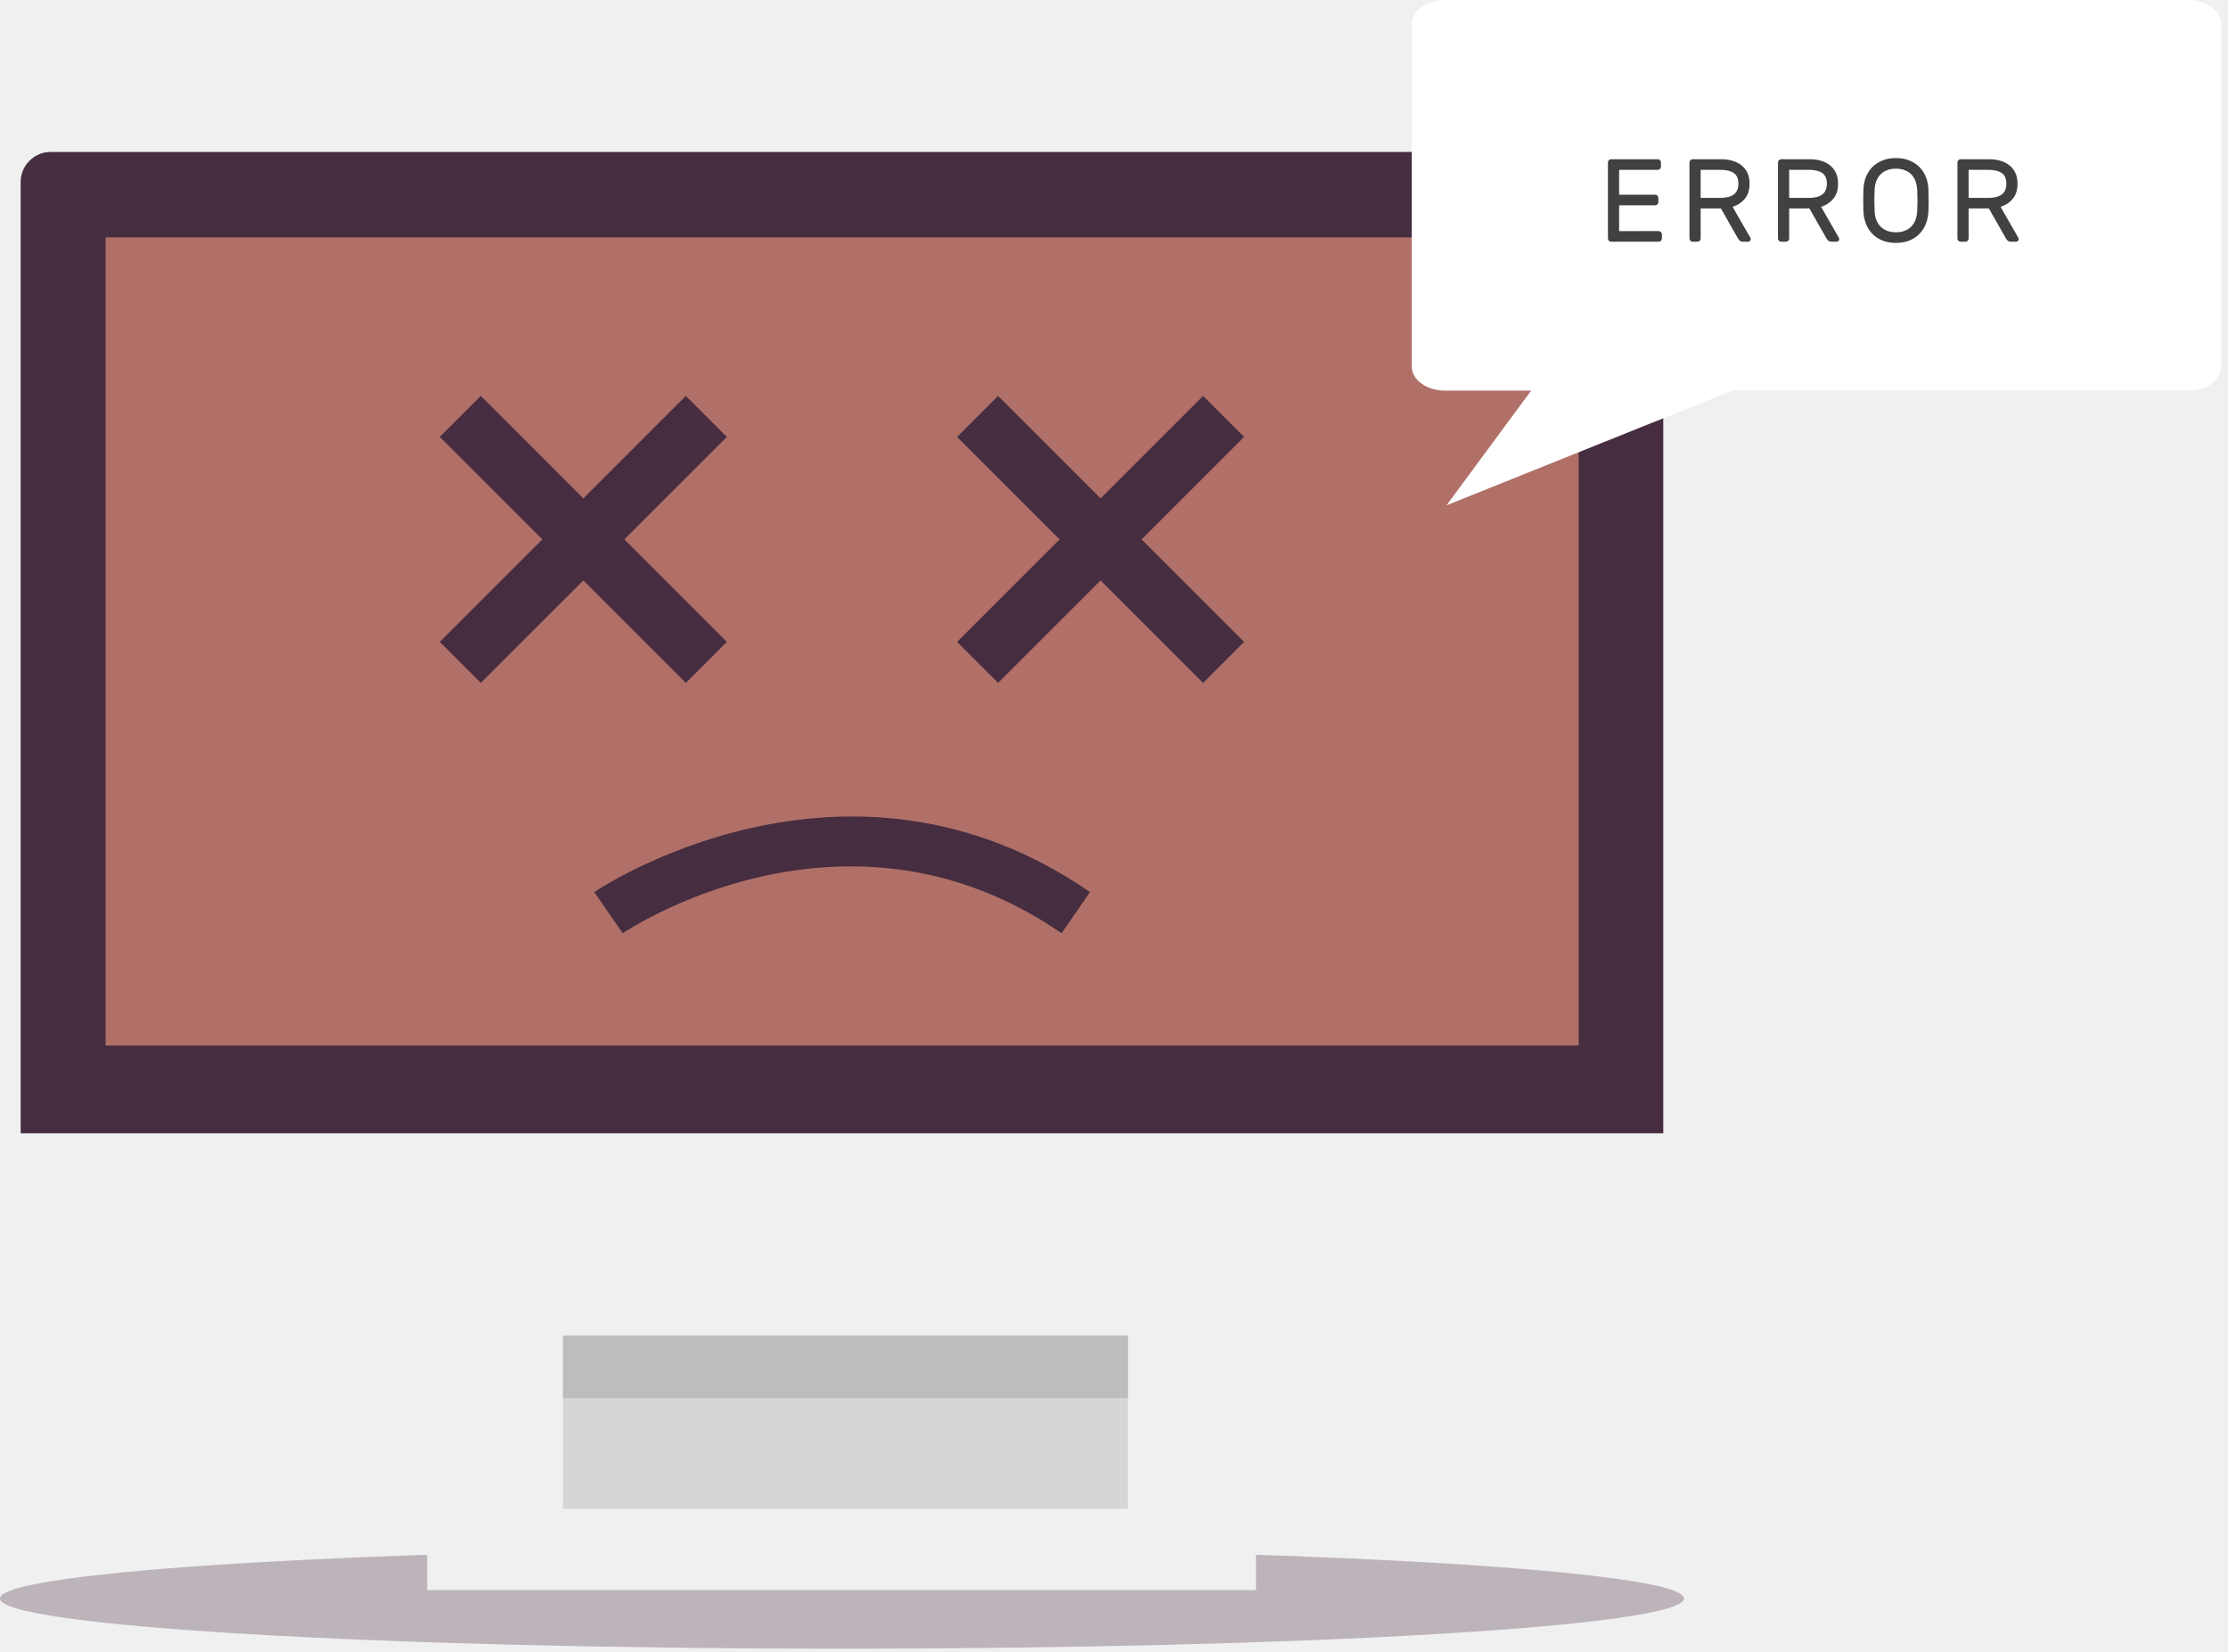
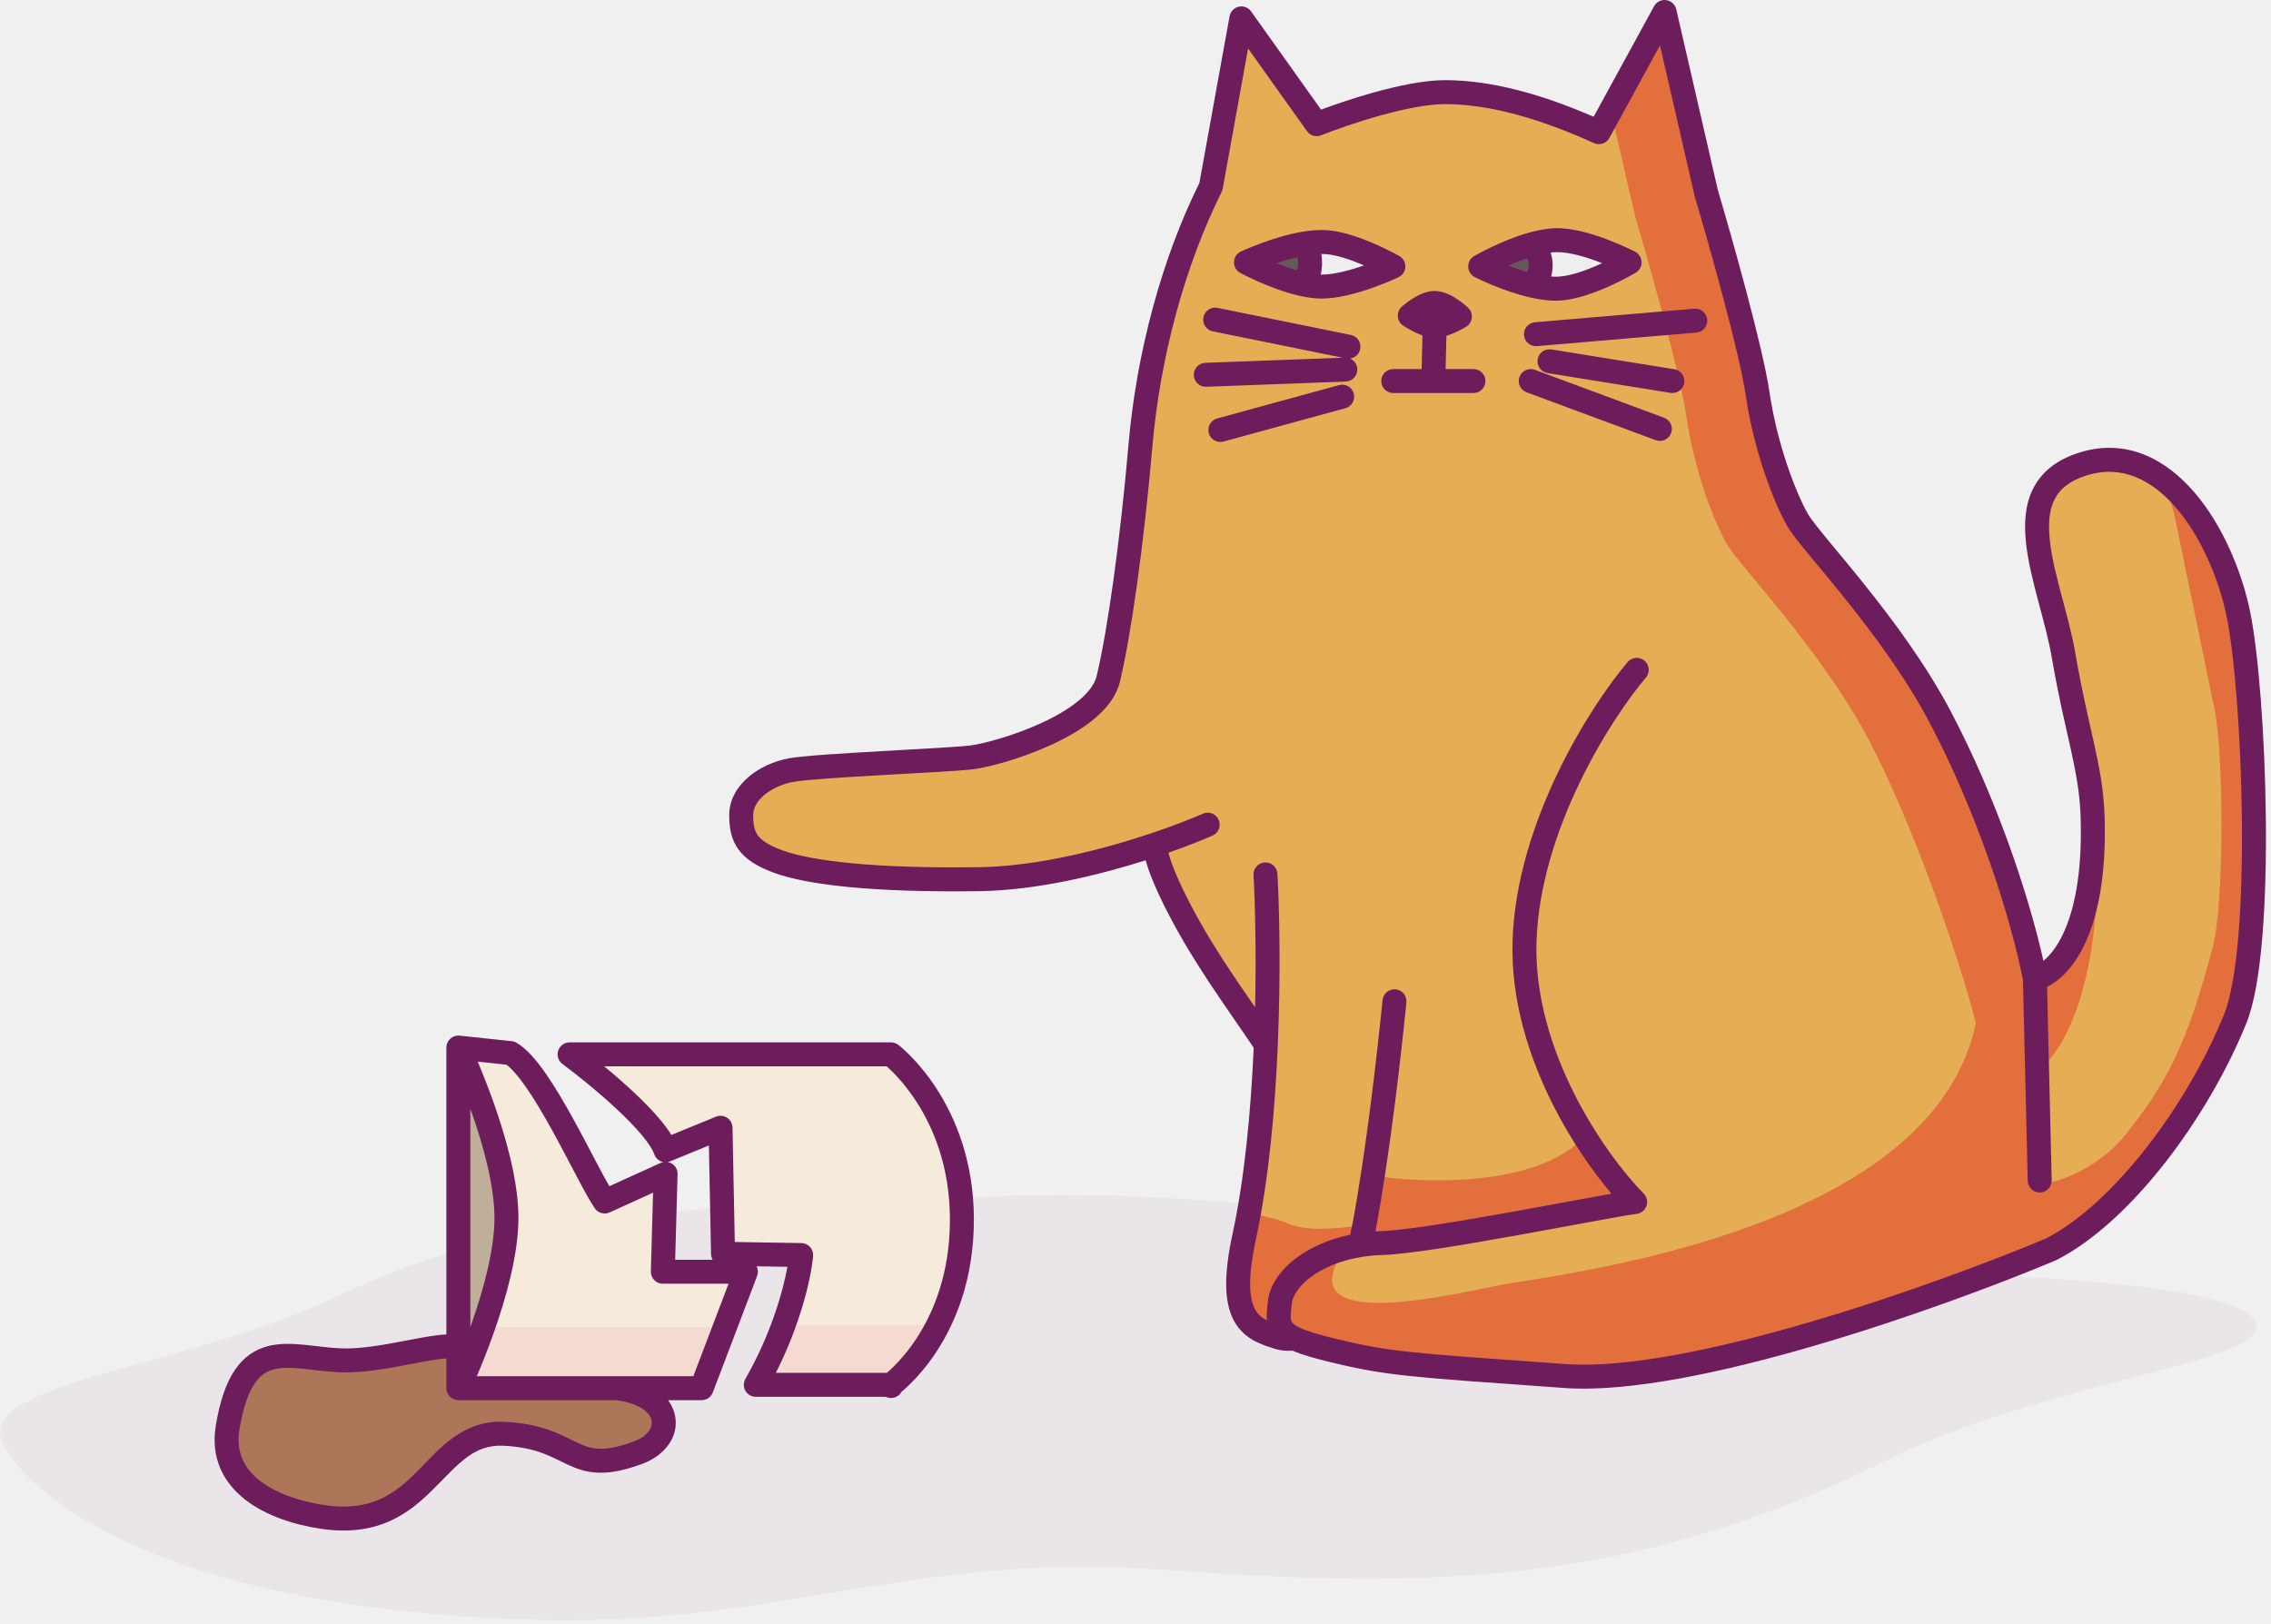
- <svg xmlns="http://www.w3.org/2000/svg" width="267" height="198" viewBox="0 0 267 198" fill="none">
-   <path opacity="0.62" d="M100.9 197.611C156.626 197.611 201.8 194.918 201.8 191.595C201.8 188.272 156.626 185.579 100.9 185.579C45.175 185.579 0 188.272 0 191.595C0 194.918 45.175 197.611 100.9 197.611Z" fill="#462D40" fill-opacity="0.5" />
-   <path d="M2.478 135.837V156.483C2.478 158.46 4.093 160.071 6.067 160.071H195.734C197.71 160.071 199.323 158.46 199.323 156.483V135.837H2.478Z" fill="#F0F0F0" />
-   <path d="M199.323 21.804C199.323 19.829 197.711 18.215 195.734 18.215H6.067C4.092 18.215 2.477 19.829 2.477 21.804V135.837H199.323V21.804Z" fill="#462D40" />
-   <path d="M135.169 160.071H67.463V180.857H135.169V160.071Z" fill="#D6D6D6" />
-   <path d="M150.51 180.858H51.193V190.589H150.51V180.858Z" fill="#F0F0F0" />
-   <path d="M135.169 160.071H67.463V167.584H135.169V160.071Z" fill="#BDBDBD" />
-   <path d="M189.185 28.454H12.654V125.317H189.185V28.454Z" fill="#B07068" />
-   <path d="M82.19 47.454L69.906 59.739L57.622 47.454L52.708 52.368L64.992 64.653L52.708 76.937L57.622 81.851L69.906 69.568L82.19 81.851L87.104 76.937L74.82 64.653L87.104 52.368L82.19 47.454Z" fill="#462D40" />
-   <path d="M149.092 52.368L144.178 47.454L131.894 59.739L119.61 47.454L114.696 52.368L126.98 64.653L114.696 76.937L119.61 81.851L131.894 69.568L144.178 81.851L149.092 76.937L136.808 64.653L149.092 52.368Z" fill="#462D40" />
-   <path d="M127.215 111.861C101.22 93.912 74.888 111.679 74.623 111.861L71.215 106.923C71.511 106.718 101.262 86.648 130.623 106.923L127.215 111.861Z" fill="#462D40" />
-   <path d="M262.185 0H173.185C170.976 0 169.185 1.281 169.185 2.86V43.96C169.185 45.54 170.976 46.82 173.185 46.82H183.49L173.35 60.565L207.57 46.82H262.185C264.394 46.82 266.185 45.54 266.185 43.96V2.86C266.185 1.281 264.394 0 262.185 0Z" fill="white" />
-   <path d="M198.779 27.7C198.882 27.7 198.97 27.737 199.047 27.813C199.123 27.887 199.16 27.977 199.16 28.081V28.589C199.16 28.693 199.123 28.782 199.047 28.859C198.971 28.933 198.883 28.971 198.779 28.971H193.074C192.97 28.971 192.881 28.933 192.804 28.859C192.73 28.783 192.693 28.694 192.693 28.589V19.468C192.693 19.364 192.73 19.275 192.804 19.198C192.88 19.124 192.97 19.086 193.074 19.086H198.666C198.769 19.086 198.859 19.124 198.934 19.198C199.01 19.274 199.047 19.364 199.047 19.468V19.976C199.047 20.08 199.01 20.169 198.934 20.244C198.86 20.32 198.77 20.357 198.666 20.357H194.033V23.337H198.355C198.459 23.337 198.548 23.374 198.623 23.449C198.699 23.524 198.736 23.614 198.736 23.718V24.226C198.736 24.33 198.699 24.419 198.623 24.495C198.549 24.57 198.459 24.608 198.355 24.608H194.033V27.701L198.779 27.7Z" fill="#414042" />
-   <path d="M206.261 19.086C206.724 19.086 207.159 19.142 207.568 19.255C207.978 19.368 208.338 19.542 208.648 19.778C208.959 20.012 209.207 20.314 209.39 20.681C209.574 21.048 209.665 21.491 209.665 22.008C209.665 22.771 209.474 23.378 209.093 23.83C208.712 24.281 208.224 24.601 207.632 24.79L209.763 28.504C209.792 28.561 209.806 28.612 209.806 28.659C209.806 28.744 209.775 28.816 209.714 28.878C209.653 28.94 209.579 28.97 209.495 28.97H208.888C208.7 28.97 208.562 28.923 208.472 28.828C208.382 28.734 208.32 28.654 208.281 28.588L206.234 24.987H203.804V28.588C203.804 28.692 203.767 28.781 203.693 28.858C203.617 28.932 203.527 28.97 203.423 28.97H202.845C202.742 28.97 202.652 28.932 202.575 28.858C202.501 28.782 202.464 28.693 202.464 28.588V19.467C202.464 19.363 202.501 19.274 202.575 19.197C202.651 19.123 202.741 19.085 202.845 19.085L206.261 19.086ZM203.804 23.718H206.191C206.869 23.718 207.394 23.583 207.765 23.316C208.138 23.047 208.324 22.612 208.324 22.009C208.324 21.407 208.138 20.981 207.765 20.732C207.394 20.482 206.869 20.357 206.191 20.357H203.804V23.718Z" fill="#414042" />
-   <path d="M216.867 19.086C217.33 19.086 217.765 19.142 218.174 19.255C218.584 19.368 218.944 19.542 219.254 19.778C219.565 20.012 219.813 20.314 219.996 20.681C220.18 21.048 220.271 21.491 220.271 22.008C220.271 22.771 220.08 23.378 219.699 23.83C219.318 24.281 218.83 24.601 218.238 24.79L220.369 28.504C220.398 28.561 220.412 28.612 220.412 28.659C220.412 28.744 220.381 28.816 220.32 28.878C220.26 28.94 220.185 28.97 220.101 28.97H219.494C219.306 28.97 219.168 28.923 219.078 28.828C218.988 28.734 218.926 28.654 218.887 28.588L216.84 24.987H214.41V28.588C214.41 28.692 214.373 28.781 214.299 28.858C214.223 28.932 214.133 28.97 214.029 28.97H213.451C213.348 28.97 213.258 28.932 213.181 28.858C213.107 28.782 213.07 28.693 213.07 28.588V19.467C213.07 19.363 213.107 19.274 213.181 19.197C213.257 19.123 213.347 19.085 213.451 19.085L216.867 19.086ZM214.41 23.718H216.797C217.475 23.718 218 23.583 218.371 23.316C218.744 23.047 218.93 22.612 218.93 22.009C218.93 21.407 218.744 20.981 218.371 20.732C218 20.482 217.474 20.357 216.797 20.357H214.41V23.718Z" fill="#414042" />
-   <path d="M223.306 22.772C223.316 22.245 223.408 21.748 223.581 21.283C223.755 20.816 224.007 20.412 224.337 20.068C224.667 19.724 225.071 19.451 225.552 19.249C226.031 19.047 226.581 18.945 227.204 18.945C227.825 18.945 228.376 19.047 228.854 19.249C229.334 19.451 229.739 19.725 230.069 20.068C230.399 20.412 230.651 20.816 230.825 21.283C230.999 21.748 231.091 22.245 231.1 22.772C231.129 23.61 231.129 24.448 231.1 25.286C231.08 25.813 230.985 26.31 230.811 26.775C230.637 27.242 230.385 27.648 230.055 27.998C229.725 28.346 229.323 28.619 228.848 28.816C228.371 29.013 227.825 29.113 227.203 29.113C226.58 29.113 226.033 29.013 225.557 28.816C225.082 28.619 224.68 28.345 224.35 27.998C224.02 27.648 223.768 27.242 223.594 26.775C223.42 26.31 223.324 25.813 223.305 25.286C223.279 24.447 223.279 23.61 223.306 22.772ZM229.759 22.843C229.739 22.4 229.667 22.014 229.54 21.685C229.413 21.355 229.237 21.082 229.011 20.866C228.784 20.649 228.519 20.487 228.214 20.379C227.907 20.272 227.571 20.217 227.204 20.217C226.837 20.217 226.499 20.272 226.194 20.379C225.887 20.487 225.622 20.65 225.395 20.866C225.168 21.083 224.991 21.355 224.858 21.685C224.727 22.014 224.657 22.4 224.647 22.843C224.627 23.266 224.618 23.661 224.618 24.029C224.618 24.397 224.628 24.792 224.647 25.215C224.657 25.658 224.727 26.044 224.858 26.373C224.991 26.703 225.168 26.976 225.395 27.192C225.622 27.409 225.887 27.571 226.194 27.679C226.499 27.787 226.837 27.841 227.204 27.841C227.571 27.841 227.907 27.787 228.214 27.679C228.519 27.571 228.784 27.408 229.011 27.192C229.238 26.976 229.413 26.703 229.54 26.373C229.667 26.044 229.739 25.658 229.759 25.215C229.778 24.792 229.788 24.397 229.788 24.029C229.788 23.661 229.779 23.266 229.759 22.843Z" fill="#414042" />
-   <path d="M238.373 19.086C238.836 19.086 239.271 19.142 239.68 19.255C240.09 19.368 240.45 19.542 240.76 19.778C241.071 20.012 241.319 20.314 241.502 20.681C241.686 21.048 241.777 21.491 241.777 22.008C241.777 22.771 241.585 23.378 241.205 23.83C240.824 24.281 240.336 24.601 239.744 24.79L241.875 28.504C241.904 28.561 241.918 28.612 241.918 28.659C241.918 28.744 241.887 28.816 241.826 28.878C241.765 28.94 241.691 28.97 241.607 28.97H241C240.812 28.97 240.674 28.923 240.584 28.828C240.494 28.734 240.432 28.654 240.393 28.588L238.346 24.987H235.916V28.588C235.916 28.692 235.879 28.781 235.805 28.858C235.729 28.932 235.639 28.97 235.535 28.97H234.957C234.854 28.97 234.764 28.932 234.687 28.858C234.613 28.782 234.576 28.693 234.576 28.588V19.467C234.576 19.363 234.613 19.274 234.687 19.197C234.763 19.123 234.853 19.085 234.957 19.085L238.373 19.086ZM235.916 23.718H238.303C238.981 23.718 239.506 23.583 239.877 23.316C240.25 23.047 240.436 22.612 240.436 22.009C240.436 21.407 240.25 20.981 239.877 20.732C239.506 20.482 238.98 20.357 238.303 20.357H235.916V23.718Z" fill="#414042" />
+ <svg xmlns="http://www.w3.org/2000/svg" width="379" height="271" viewBox="0 0 379 271" fill="none">
+   <path d="M314.551 243.886C272.778 264.672 238.876 265.325 193.755 261.98C152.179 258.898 129.183 271.865 87.382 270.329C26.193 268.081 4.925 249.705 0.473 240.824C-4.537 230.827 31.333 228.229 55.92 216.523C89.894 200.348 119.558 201.814 162.293 199.824C214.111 197.412 242.417 207.832 294.135 210.957C325.667 212.862 372.42 212.954 376.377 220.61C379.862 227.353 342.249 230.104 314.551 243.886Z" fill="#EAE5E9" />
+   <path d="M255.588 41.146C251.213 42.374 246.925 44.853 246.925 44.853C246.925 44.853 251.35 47.114 255.809 48.111C258.082 44.915 256.609 42.136 255.588 41.146Z" fill="#665858" />
+   <path d="M217.78 41.01C212.96 41.776 207.836 44.179 207.836 44.179C207.836 44.179 212.77 46.842 217.368 47.847C219.264 45.306 218.432 42.23 217.78 41.01Z" fill="#665858" />
+   <path d="M232.435 44.853C232.435 44.853 225.922 41.162 221.315 40.81C220.216 40.725 219.008 40.815 217.78 41.01C218.432 42.23 219.264 45.306 217.368 47.847C218.382 48.068 219.379 48.209 220.304 48.223C225.22 48.298 232.435 44.853 232.435 44.853Z" fill="#EEEEEE" />
+   <path d="M271.862 44.179C271.862 44.179 264.684 40.443 259.731 40.473C258.436 40.481 257.008 40.747 255.588 41.146C256.609 42.136 258.082 44.915 255.809 48.111C257.277 48.44 258.749 48.631 260.068 48.56C264.974 48.297 271.862 44.179 271.862 44.179Z" fill="#EEEEEE" />
+   <path fill-rule="evenodd" clip-rule="evenodd" d="M207.642 206.418C204.728 219.888 208.63 221.772 213.074 223.127C213.966 223.467 214.961 223.556 216.003 223.388C213.118 222.003 213.225 220.453 213.588 217.367C214.053 213.411 219.174 209.051 227.014 207.806L227.628 204.885C227.539 205.352 227.116 207.356 227.014 207.806C219.174 209.051 214.053 213.411 213.588 217.367C213.225 220.453 213.118 222.003 216.003 223.388C217.371 224.045 219.412 224.665 222.417 225.394C231.759 227.66 234.991 227.801 261.21 229.674C282.185 231.172 323.991 216.208 342.273 208.539C354.312 202.385 366.886 185.263 373.04 170.013C377.922 157.915 376.25 115.703 373.575 102.594C370.9 89.485 361.268 73.165 347.624 77.446C333.979 81.726 342.273 96.976 344.413 109.55C346.554 122.124 348.961 128.01 349.229 136.304C349.865 156.013 343.254 162.522 339.598 163.325C337.457 152.356 331.839 134.966 323.813 119.716C315.787 104.467 302.143 90.555 300.002 86.809C297.862 83.064 294.652 74.77 293.314 65.674C292.244 58.397 287.161 40.347 284.753 32.232L277.797 2L266.828 22.066C257.999 18.052 249.17 15.377 241.144 15.377C234.723 15.377 224.2 18.944 219.741 20.728L207.167 3.07L202.084 31.162C195.931 43.468 191.65 58.986 190.312 74.503C188.975 90.02 186.834 105.537 184.962 113.296C183.089 121.054 166.502 125.87 162.221 126.405C157.94 126.94 136.27 127.743 131.989 128.545C127.709 129.348 123.696 132.291 123.696 136.036C123.696 139.782 124.766 141.922 129.849 143.795C134.932 145.667 145.634 147.005 163.559 146.738C173.468 146.59 184.629 143.708 192.788 140.97C192.788 140.97 192.42 143.238 196.805 151.696C201.191 160.153 206.413 167.08 211.253 174.308C210.799 185.068 209.745 196.696 207.642 206.418ZM259.831 40.085C264.784 40.055 271.962 43.792 271.962 43.792C271.962 43.792 265.074 47.909 260.168 48.172C258.849 48.243 257.377 48.052 255.909 47.724C251.45 46.726 247.025 44.466 247.025 44.466C247.025 44.466 251.313 41.986 255.688 40.758C257.108 40.36 258.536 40.093 259.831 40.085ZM221.415 40.422C226.022 40.775 232.535 44.466 232.535 44.466C232.535 44.466 225.32 47.911 220.404 47.836C219.479 47.821 218.482 47.68 217.468 47.459C212.87 46.454 207.936 43.792 207.936 43.792C207.936 43.792 213.06 41.389 217.88 40.622C219.108 40.427 220.316 40.338 221.415 40.422ZM235.271 52.677C235.271 52.677 237.839 54.388 239.424 54.388C241.14 54.388 243.639 52.824 243.639 52.824C243.639 52.824 241.292 50.572 239.424 50.564C237.604 50.557 235.271 52.677 235.271 52.677Z" fill="#E6AE54" />
+   <path d="M239.424 54.388C237.839 54.388 235.271 52.677 235.271 52.677C235.271 52.677 237.604 50.557 239.424 50.564C241.292 50.572 243.639 52.824 243.639 52.824C243.639 52.824 241.14 54.388 239.424 54.388Z" fill="#E6AE54" />
+   <path d="M263.886 190.254C255.91 198.064 237.715 197.524 229.614 196.278L227.745 207.494L271.779 200.016L263.886 190.254Z" fill="#E36F3D" />
+   <path d="M284.624 34.348C287.032 42.463 292.116 60.513 293.186 67.79C294.524 76.886 297.733 85.18 299.873 88.925C302.014 92.671 315.659 106.583 323.685 121.832C327.305 128.711 331.85 139.852 335.368 149.448C335.378 149.348 335.391 149.248 335.401 149.148C335.545 149.66 335.682 150.17 335.818 150.678C337.467 155.229 338.858 159.364 339.772 162.436C339.513 163.759 339.206 164.967 338.867 166.07C341.044 182.346 339.562 194.557 340.32 197.803C344.483 197.137 350.588 194.519 354.641 189.477C361.469 180.984 364.966 174.489 369.296 158.002C371.217 150.688 371.217 124.349 369.296 117.035L363.161 87.321C362.48 83.983 362.034 82.896 360.499 79.534C367.759 83.973 372.062 91.843 373.871 100.707C376.547 113.816 378.218 156.028 373.336 168.127C367.183 183.377 354.609 200.499 342.57 206.653C324.288 214.322 282.481 229.286 261.506 227.787C235.288 225.915 232.056 225.773 222.713 223.507C219.709 222.778 217.668 222.158 216.3 221.501C215.258 221.669 211.631 221.136 210.74 220.797C206.81 219.598 207.432 211.957 208.688 202.287C209.92 202.72 211.494 203.16 213.497 203.646C215.452 204.301 217.071 206.043 227.777 204.425C209.974 223.722 240.458 216.456 250.796 214.401C266.065 211.945 322.8 204.206 329.754 170.715C326.413 158.039 318.855 136.755 311.951 123.637C303.925 108.388 290.281 94.477 288.14 90.731C286 86.985 282.789 78.691 281.452 69.595C280.381 62.318 275.299 44.268 272.891 36.153L269.118 19.756L277.668 4.115L284.624 34.348Z" fill="#E36F3D" />
+   <path d="M349.978 145.154C349.978 166.307 343.656 176.055 340.495 178.285L340.351 162.037C345.719 162.037 348.897 148.856 349.978 145.154Z" fill="#E36F3D" />
+   <path d="M102.915 232.091H76.394V225.266C73.307 224.333 63.837 227.693 56.867 227.444C48.156 227.133 40.519 222.864 37.888 238.645C36.333 247.979 45.355 252.334 53.756 253.579C71.31 256.179 71.942 239.077 84.076 239.699C96.21 240.321 95.136 247.045 106.477 242.81C112.569 240.536 112.559 233.355 102.915 232.091Z" fill="#AD7659" />
+   <path d="M148.597 176.367H94.955C99.683 179.875 109.505 187.989 110.969 192.382L120.145 188.623L120.565 209.656L133.605 209.866C133.325 213.161 131.418 222.107 126.034 231.53H148.597C148.597 231.53 160.429 223.033 160.429 203.949C160.429 185.316 148.597 176.367 148.597 176.367Z" fill="#F6EADB" />
+   <path d="M158.008 221.132C154.631 227.477 150.512 230.435 150.512 230.435H127.949C129.792 227.209 131.228 224.039 132.33 221.132H158.008Z" fill="#F5DAD1" />
+   <path d="M116.989 232.091L124.385 212.653H110.518L110.98 196.309L100.811 200.931C97.706 196.308 90.215 179.115 85.094 176.158L76.394 175.234C76.394 175.234 84.418 192.126 84.418 203.662C84.418 215.198 76.394 232.091 76.394 232.091H102.915H116.989Z" fill="#F6EADB" />
+   <path d="M122.149 221.506L119.158 231.478H78.562C78.562 231.478 80.104 227.362 81.835 221.506H122.149Z" fill="#F5DAD1" />
+   <path d="M75.51 174.058V202.487V224.09V230.915C75.51 230.915 83.535 214.022 83.535 202.487C83.535 190.951 75.51 174.058 75.51 174.058Z" fill="#BFAE99" />
+   <path d="M158.529 203.561C158.529 194.691 155.718 188.168 152.934 183.87C151.539 181.717 150.149 180.119 149.118 179.07C148.649 178.591 148.253 178.229 147.97 177.98H100.832C102.407 179.28 104.075 180.722 105.651 182.194C107.298 183.732 108.875 185.329 110.147 186.848C110.853 187.691 111.513 188.565 112.04 189.434L119.487 186.385L119.602 186.342C120.183 186.145 120.825 186.224 121.342 186.564C121.893 186.926 122.231 187.536 122.244 188.196L122.625 207.299L133.738 207.479C134.292 207.488 134.817 207.726 135.189 208.137C135.56 208.548 135.745 209.095 135.699 209.648C135.426 212.856 133.795 220.601 129.478 229.142H147.995C148.276 228.905 148.671 228.557 149.141 228.093C150.165 227.082 151.55 225.532 152.941 223.411C155.714 219.184 158.529 212.664 158.529 203.561ZM74.493 226.736C74.175 226.755 73.802 226.79 73.371 226.844C72.017 227.014 70.396 227.325 68.562 227.675C64.995 228.356 60.65 229.189 56.896 229.055C54.638 228.974 52.334 228.629 50.498 228.446C48.546 228.252 46.997 228.22 45.702 228.558C44.506 228.869 43.445 229.517 42.497 230.923C41.501 232.402 40.596 234.778 39.961 238.586C39.323 242.415 40.788 245.142 43.413 247.177C46.148 249.296 50.126 250.617 54.149 251.213C58.194 251.812 61.133 251.265 63.469 250.209C65.847 249.135 67.742 247.472 69.633 245.579C73.22 241.989 77.118 236.946 84.279 237.314C90.811 237.649 93.957 239.695 96.511 240.872C97.721 241.43 98.749 241.777 100.052 241.812C101.391 241.847 103.184 241.555 105.877 240.549C108.35 239.626 108.926 238.028 108.736 237.075C108.539 236.091 107.249 234.306 102.877 233.703H76.493C75.389 233.703 74.494 232.808 74.493 231.703V226.736ZM276.121 0.908C276.541 0.264 277.299 -0.087 278.07 0.019C278.892 0.132 279.559 0.743 279.745 1.552L286.687 31.721C289.088 39.818 294.199 57.952 295.292 65.383C296.597 74.255 299.733 82.307 301.739 85.818C302.169 86.57 303.288 87.989 305.04 90.115C306.731 92.166 308.909 94.758 311.262 97.699C315.969 103.582 321.48 110.991 325.582 118.785C333.102 133.072 338.531 149.204 341.021 160.372C342.009 159.571 343.163 158.221 344.223 156.032C346.07 152.219 347.541 146.012 347.23 136.368C347.102 132.41 346.466 129.01 345.571 124.964C344.677 120.927 343.523 116.236 342.442 109.886C341.926 106.855 341.038 103.652 340.16 100.343C339.299 97.091 338.447 93.733 338.111 90.601C337.776 87.478 337.92 84.332 339.274 81.61C340.669 78.803 343.201 76.737 347.025 75.537C354.886 73.071 361.481 76.66 366.231 82.197C370.953 87.7 374.147 95.396 375.535 102.195C376.911 108.94 377.999 122.923 378.141 136.662C378.212 143.553 378.047 150.439 377.552 156.384C377.063 162.265 376.237 167.435 374.895 170.762C371.745 178.567 366.968 186.821 361.442 193.916C355.936 200.986 349.569 207.056 343.183 210.32C343.138 210.342 343.093 210.364 343.047 210.383C333.849 214.242 318.756 219.926 303.315 224.463C287.959 228.975 271.951 232.447 261.067 231.669C234.91 229.801 231.487 229.651 221.946 227.337C219.27 226.688 217.218 226.093 215.689 225.439C214.577 225.534 213.476 225.404 212.442 225.025C210.2 224.339 207.374 223.327 205.811 220.213C204.318 217.24 204.212 212.811 205.687 205.995C207.714 196.628 208.758 185.401 209.225 174.878C204.554 167.944 199.37 160.988 195.03 152.616C192.798 148.312 191.731 145.499 191.226 143.702C191.215 143.665 191.207 143.627 191.197 143.59C183.21 146.122 172.909 148.598 163.588 148.738C145.654 149.005 134.621 147.684 129.158 145.671C126.472 144.682 124.496 143.503 123.25 141.797C121.979 140.055 121.696 138.074 121.696 136.036C121.696 133.401 123.111 131.215 124.944 129.661C126.778 128.106 129.182 127.037 131.62 126.579C133.924 126.147 140.596 125.741 146.992 125.378C153.551 125.006 159.922 124.677 161.973 124.42C163.881 124.182 168.902 122.91 173.664 120.739C176.034 119.66 178.247 118.398 179.95 116.997C181.674 115.579 182.694 114.167 183.018 112.826C184.854 105.219 186.984 89.823 188.32 74.331C189.668 58.696 193.959 43.04 200.164 30.53L205.2 2.714L205.232 2.568C205.419 1.846 205.995 1.283 206.731 1.118C207.516 0.943 208.33 1.255 208.796 1.91L220.469 18.303C222.755 17.444 225.879 16.376 229.169 15.457C233.193 14.333 237.648 13.377 241.144 13.377C249.046 13.377 257.558 15.835 265.956 19.488L276.042 1.041L276.121 0.908ZM111.827 193.845C111.704 193.895 111.577 193.931 111.449 193.956C111.708 194.005 111.96 194.104 112.187 194.255C112.762 194.637 113.099 195.288 113.079 195.978L112.675 210.265H118.933C118.77 209.982 118.672 209.656 118.665 209.308L118.302 191.192L111.827 193.845ZM223.471 64.278C224.536 63.987 225.636 64.615 225.927 65.68C226.218 66.745 225.591 67.846 224.526 68.137L204.19 73.698C203.124 73.99 202.024 73.362 201.733 72.297C201.441 71.232 202.069 70.132 203.134 69.84L223.471 64.278ZM253.583 62.904C253.968 61.869 255.119 61.341 256.155 61.725L277.707 69.721C278.743 70.105 279.271 71.256 278.887 72.291C278.503 73.327 277.351 73.855 276.316 73.471L254.763 65.476C253.727 65.092 253.199 63.94 253.583 62.904ZM239.432 48.565C241.021 48.571 242.515 49.464 243.366 50.049C243.845 50.379 244.251 50.704 244.536 50.947C244.68 51.068 244.797 51.171 244.879 51.246C244.92 51.284 244.954 51.314 244.978 51.337C244.99 51.349 245.001 51.358 245.008 51.365C245.012 51.369 245.015 51.372 245.018 51.374L245.021 51.378L245.023 51.379C245.02 51.383 244.954 51.453 243.639 52.823L244.7 54.52L244.698 54.521L244.695 54.523C244.692 54.524 244.689 54.526 244.685 54.529C244.677 54.533 244.667 54.539 244.655 54.547C244.63 54.562 244.596 54.583 244.553 54.609C244.468 54.659 244.349 54.729 244.202 54.812C243.908 54.976 243.496 55.197 243.02 55.419C242.584 55.622 242.014 55.865 241.385 56.058C241.351 57.499 241.315 59.061 241.284 60.391C241.273 60.822 241.264 61.23 241.255 61.601H245.899C247.003 61.601 247.899 62.496 247.899 63.601C247.899 64.705 247.003 65.601 245.899 65.601H232.515C231.411 65.601 230.515 64.705 230.515 63.601C230.515 62.496 231.41 61.601 232.515 61.601H237.254C237.264 61.205 237.273 60.765 237.285 60.296C237.316 58.973 237.352 57.42 237.386 55.986C236.788 55.775 236.247 55.52 235.845 55.315C235.371 55.073 234.957 54.834 234.662 54.656C234.514 54.567 234.393 54.491 234.308 54.437C234.265 54.41 234.231 54.387 234.206 54.371C234.194 54.363 234.185 54.357 234.177 54.352C234.173 54.349 234.17 54.347 234.167 54.346L234.164 54.343L234.162 54.342C234.165 54.338 234.214 54.264 235.271 52.677L234.162 54.342C233.65 54.001 233.322 53.442 233.276 52.827C233.23 52.213 233.47 51.611 233.926 51.197L233.928 51.194L233.932 51.192L233.971 51.156C233.995 51.135 234.029 51.106 234.07 51.071C234.152 51 234.268 50.902 234.41 50.787C234.694 50.559 235.097 50.253 235.572 49.944C236.414 49.394 237.886 48.559 239.432 48.565ZM256.613 59.98C256.788 58.889 257.815 58.148 258.906 58.323L279.415 61.626C280.506 61.802 281.247 62.828 281.072 63.918C280.896 65.009 279.87 65.75 278.78 65.574L258.269 62.273C257.179 62.097 256.437 61.07 256.613 59.98ZM200.833 52.947C201.053 51.865 202.108 51.165 203.191 51.385L225.439 55.904C226.521 56.124 227.221 57.18 227.001 58.263C226.826 59.124 226.121 59.74 225.295 59.846C225.989 60.139 226.488 60.811 226.518 61.614C226.559 62.717 225.698 63.645 224.594 63.687L201.303 64.556C200.199 64.597 199.271 63.736 199.23 62.632C199.189 61.528 200.05 60.6 201.154 60.559L224.051 59.704L202.395 55.305C201.312 55.085 200.614 54.03 200.833 52.947ZM282.751 51.527C283.852 51.433 284.821 52.249 284.914 53.35C285.008 54.45 284.191 55.418 283.09 55.512L256.497 57.772C255.397 57.865 254.428 57.049 254.334 55.948C254.241 54.848 255.058 53.88 256.159 53.786L282.751 51.527ZM245.024 51.381C245.468 51.808 245.691 52.415 245.628 53.029C245.565 53.642 245.223 54.192 244.701 54.519L243.639 52.823L245.024 51.381ZM236.613 54.159L236.615 54.158L236.614 54.157L236.613 54.159ZM259.819 38.085C262.694 38.068 266.024 39.117 268.473 40.061C269.732 40.546 270.828 41.032 271.609 41.396C272 41.578 272.314 41.731 272.533 41.839C272.642 41.893 272.728 41.937 272.787 41.967C272.817 41.982 272.84 41.995 272.857 42.003L272.884 42.017L272.885 42.018L273.003 42.084C273.578 42.435 273.941 43.054 273.961 43.733C273.983 44.457 273.61 45.136 272.988 45.508L272.987 45.509L272.985 45.51C272.985 45.51 272.981 45.513 272.979 45.514C272.974 45.517 272.968 45.52 272.96 45.525C272.944 45.534 272.922 45.548 272.894 45.565C272.837 45.598 272.754 45.645 272.649 45.705C272.438 45.825 272.136 45.996 271.759 46.199C271.007 46.605 269.951 47.149 268.733 47.703C266.363 48.781 263.125 50.016 260.275 50.169C258.706 50.254 257.038 50.025 255.473 49.675C253.086 49.141 250.746 48.279 249.03 47.568C248.165 47.209 247.444 46.883 246.937 46.645C246.683 46.526 246.482 46.428 246.342 46.36C246.273 46.325 246.218 46.299 246.18 46.279C246.161 46.27 246.146 46.262 246.135 46.257C246.13 46.254 246.126 46.252 246.122 46.25L246.118 46.248L246.117 46.247C245.464 45.914 245.045 45.25 245.026 44.518C245.007 43.785 245.39 43.101 246.024 42.735L246.025 42.734L246.031 42.731C246.034 42.729 246.038 42.727 246.043 42.724C246.054 42.718 246.068 42.709 246.086 42.698C246.123 42.678 246.176 42.648 246.243 42.611C246.379 42.535 246.574 42.428 246.82 42.296C247.312 42.033 248.013 41.67 248.854 41.268C250.524 40.47 252.805 39.49 255.148 38.832C256.661 38.407 258.28 38.094 259.819 38.085ZM217.566 38.647C218.89 38.436 220.264 38.328 221.568 38.428C224.229 38.632 227.27 39.763 229.506 40.744C230.655 41.248 231.652 41.74 232.362 42.106C232.717 42.289 233.002 42.441 233.201 42.549C233.3 42.603 233.378 42.646 233.432 42.676C233.459 42.691 233.481 42.703 233.495 42.711C233.503 42.715 233.509 42.718 233.513 42.721C233.515 42.722 233.518 42.724 233.518 42.724L233.52 42.725L233.521 42.726L233.64 42.798C234.217 43.18 234.558 43.837 234.534 44.535C234.509 45.234 234.123 45.865 233.52 46.206L233.397 46.271L233.368 46.284C233.352 46.292 233.328 46.303 233.298 46.317C233.239 46.344 233.153 46.384 233.043 46.434C232.824 46.533 232.509 46.675 232.117 46.842C231.334 47.176 230.237 47.622 228.978 48.066C226.525 48.93 223.208 49.879 220.373 49.835C219.277 49.818 218.141 49.653 217.041 49.412C214.557 48.869 212.036 47.895 210.176 47.081C209.237 46.67 208.447 46.292 207.889 46.015C207.61 45.876 207.389 45.763 207.235 45.683C207.158 45.643 207.098 45.611 207.056 45.589C207.035 45.578 207.019 45.569 207.007 45.563C207.001 45.56 206.996 45.558 206.993 45.556L206.989 45.553L206.987 45.552L207.936 43.792L207.087 41.981L207.093 41.978C207.097 41.976 207.102 41.974 207.108 41.971C207.12 41.965 207.138 41.958 207.16 41.947C207.203 41.928 207.265 41.898 207.345 41.862C207.505 41.791 207.736 41.689 208.027 41.565C208.607 41.317 209.429 40.98 210.407 40.618C212.345 39.901 214.971 39.059 217.566 38.647ZM259.843 42.085C259.506 42.087 259.15 42.112 258.778 42.156C259.144 43.307 259.265 44.676 258.862 46.158C259.283 46.188 259.684 46.195 260.06 46.175C262.116 46.065 264.775 45.109 267.077 44.063C267.175 44.018 267.272 43.971 267.368 43.926C267.258 43.883 267.148 43.837 267.035 43.793C264.656 42.876 261.921 42.073 259.843 42.085ZM220.516 42.39C220.683 43.426 220.7 44.615 220.403 45.834C220.413 45.834 220.424 45.836 220.434 45.836C222.512 45.868 225.256 45.133 227.637 44.295C225.527 43.386 223.131 42.559 221.262 42.416C221.024 42.398 220.775 42.389 220.516 42.39ZM207.936 43.792L206.987 45.552C206.322 45.193 205.915 44.491 205.936 43.736C205.957 42.98 206.403 42.301 207.087 41.981L207.936 43.792ZM254.879 43.106C253.778 43.48 252.704 43.914 251.74 44.342C252.711 44.714 253.791 45.087 254.897 45.401C255.225 44.475 255.113 43.687 254.879 43.106ZM216.554 42.919C215.331 43.2 214.119 43.564 213.02 43.937C214.088 44.368 215.263 44.793 216.44 45.132C216.679 44.37 216.67 43.588 216.554 42.919ZM162.529 203.561C162.529 213.542 159.428 220.813 156.285 225.605C154.718 227.994 153.145 229.761 151.951 230.94C151.353 231.529 150.849 231.973 150.486 232.276C150.475 232.285 150.462 232.293 150.452 232.302C150.112 232.922 149.454 233.343 148.698 233.343C148.385 233.343 148.09 233.27 147.827 233.142H126.133C125.42 233.142 124.761 232.762 124.404 232.146C124.046 231.529 124.043 230.769 124.397 230.15C128.696 222.625 130.692 215.439 131.411 211.441L126.266 211.358C126.52 211.857 126.557 212.444 126.355 212.976L118.958 232.414C118.663 233.19 117.919 233.703 117.089 233.703H111.488C112.07 234.479 112.47 235.346 112.659 236.293C113.361 239.815 110.895 242.945 107.277 244.296C104.3 245.407 101.974 245.863 99.946 245.81C97.882 245.755 96.292 245.175 94.836 244.504C92.058 243.223 89.675 241.596 84.074 241.309C79.1 241.054 76.614 244.251 72.463 248.406C70.485 250.386 68.174 252.473 65.117 253.855C62.018 255.255 58.294 255.87 53.563 255.169C49.185 254.521 44.452 253.041 40.963 250.338C37.366 247.55 35.097 243.432 36.015 237.928C36.695 233.847 37.731 230.838 39.179 228.689C40.676 226.467 42.562 225.242 44.693 224.687C46.724 224.158 48.883 224.266 50.895 224.466C53.023 224.678 54.941 224.983 57.038 225.058C60.254 225.173 64.129 224.45 67.812 223.746C69.602 223.404 71.364 223.065 72.871 222.875C73.401 222.809 73.95 222.753 74.493 222.728V174.846C74.494 174.279 74.735 173.738 75.157 173.359C75.578 172.98 76.141 172.798 76.705 172.858L85.406 173.781L85.612 173.815C85.816 173.858 86.012 173.934 86.194 174.038C87.89 175.018 89.533 176.98 91.012 179.091C92.544 181.278 94.097 183.921 95.559 186.565C97.022 189.21 98.424 191.914 99.633 194.204C100.42 195.695 101.111 196.982 101.692 197.991L110.252 194.101C110.398 194.034 110.55 193.987 110.703 193.957C110.543 193.927 110.385 193.881 110.235 193.812C109.732 193.581 109.346 193.151 109.171 192.626C108.929 191.901 108.246 190.808 107.08 189.416C105.951 188.069 104.502 186.594 102.92 185.116C99.758 182.163 96.181 179.306 93.863 177.586C93.17 177.072 92.885 176.171 93.156 175.352C93.426 174.533 94.192 173.98 95.055 173.98H148.698L148.86 173.987C149.237 174.017 149.6 174.155 149.904 174.385L148.698 175.98C149.904 174.385 149.906 174.386 149.906 174.386L149.908 174.387C149.908 174.387 149.911 174.389 149.912 174.391L149.963 174.43C149.994 174.454 150.035 174.488 150.087 174.529C150.191 174.614 150.337 174.734 150.517 174.891C150.877 175.204 151.378 175.662 151.973 176.268C153.161 177.478 154.729 179.283 156.291 181.696C159.423 186.53 162.529 193.797 162.529 203.561ZM78.493 221.499C78.535 221.382 78.579 221.265 78.621 221.147C80.615 215.515 82.519 208.681 82.519 203.275C82.519 197.869 80.615 191.033 78.621 185.402C78.579 185.283 78.535 185.165 78.493 185.048V221.499ZM86.519 203.275C86.519 209.404 84.409 216.784 82.391 222.483C81.371 225.363 80.352 227.876 79.587 229.668C79.582 229.68 79.577 229.692 79.572 229.703H115.71L121.585 214.265H110.618C110.078 214.265 109.56 214.046 109.184 213.659C108.807 213.272 108.603 212.748 108.618 212.208L108.99 199.069L101.739 202.364C100.848 202.769 99.796 202.47 99.25 201.658C98.403 200.396 97.3 198.352 96.096 196.072C94.868 193.747 93.496 191.101 92.058 188.5C90.619 185.898 89.146 183.399 87.736 181.386C86.442 179.539 85.343 178.313 84.508 177.708L79.72 177.199C80.467 178.966 81.43 181.352 82.391 184.067C84.409 189.765 86.519 197.145 86.519 203.275ZM125.696 136.036C125.696 137.744 125.947 138.706 126.482 139.439C127.042 140.207 128.143 141.035 130.54 141.918C135.244 143.651 145.613 145.005 163.529 144.738C173.134 144.594 184.068 141.787 192.152 139.074C195.75 137.867 198.74 136.692 200.743 135.811C201.755 135.366 202.934 135.825 203.379 136.836C203.824 137.847 203.365 139.027 202.354 139.472C200.534 140.272 198.003 141.275 194.999 142.324C195.023 142.417 195.048 142.516 195.077 142.62C195.485 144.072 196.427 146.622 198.58 150.775C201.889 157.156 205.659 162.614 209.452 168.12C209.663 159.01 209.473 151.009 209.194 146.061C209.132 144.958 209.975 144.014 211.077 143.951C212.18 143.889 213.125 144.733 213.187 145.836C213.534 151.996 213.745 162.686 213.251 174.393C212.795 185.202 211.735 196.959 209.597 206.841C208.157 213.495 208.545 216.743 209.386 218.418C209.843 219.329 210.504 219.912 211.437 220.38C211.34 219.291 211.481 218.16 211.602 217.134C211.921 214.417 213.766 211.899 216.335 209.97C218.657 208.227 221.726 206.838 225.331 206.083L225.667 204.488C227.989 192.21 229.895 175.264 230.73 166.917C230.84 165.818 231.82 165.016 232.919 165.126C234.018 165.236 234.82 166.216 234.71 167.315C233.874 175.682 231.951 192.793 229.593 205.257C229.581 205.321 229.56 205.41 229.538 205.519C229.907 205.496 230.28 205.479 230.657 205.469C234.427 205.367 243.561 203.851 252.576 202.231C258.811 201.11 264.964 199.946 268.938 199.243C265.908 195.664 262.295 190.563 259.224 184.504C255.238 176.639 252.092 167.024 252.428 156.947C252.762 146.942 256.064 137.119 259.989 128.958C263.916 120.792 268.53 114.16 271.629 110.506C272.344 109.664 273.605 109.56 274.448 110.275C275.29 110.989 275.394 112.252 274.68 113.094C271.804 116.485 267.375 122.829 263.593 130.693C259.809 138.562 256.735 147.823 256.426 157.08C256.12 166.266 258.993 175.201 262.792 182.696C266.591 190.191 271.244 196.109 274.311 199.218C274.845 199.759 275.025 200.557 274.777 201.276C274.528 201.994 273.893 202.511 273.139 202.607C270.753 202.91 262.311 204.545 253.283 206.167C244.415 207.761 234.913 209.356 230.764 209.468C229.561 209.501 228.414 209.609 227.327 209.781C223.688 210.359 220.763 211.649 218.737 213.169C216.669 214.721 215.72 216.361 215.575 217.601C215.378 219.269 215.349 219.968 215.491 220.432C215.556 220.645 215.708 221.028 216.868 221.585C218.03 222.143 219.889 222.722 222.888 223.449C232.032 225.667 235.072 225.802 261.352 227.679C271.442 228.4 286.826 225.139 302.188 220.625C317.422 216.149 332.332 210.536 341.423 206.726C347.058 203.828 352.975 198.276 358.285 191.458C363.594 184.642 368.181 176.709 371.185 169.265C372.284 166.542 373.079 161.898 373.566 156.053C374.047 150.271 374.212 143.516 374.141 136.703C373.999 123.035 372.914 109.358 371.616 102.994C370.328 96.684 367.368 89.665 363.195 84.801C359.049 79.97 354.005 77.539 348.222 79.354C345.224 80.294 343.676 81.741 342.856 83.39C341.994 85.123 341.788 87.378 342.088 90.174C342.387 92.961 343.158 96.041 344.027 99.319C344.88 102.539 345.831 105.959 346.385 109.214C347.444 115.437 348.564 119.978 349.476 124.1C350.386 128.214 351.088 131.904 351.228 136.239C351.553 146.305 350.036 153.207 347.823 157.777C346.066 161.402 343.808 163.659 341.63 164.712L342.4 196.987C342.426 198.091 341.552 199.008 340.448 199.034C339.343 199.061 338.427 198.186 338.401 197.082L337.602 163.544C335.474 152.753 329.937 135.646 322.043 120.648C318.12 113.193 312.796 106.02 308.139 100.198C305.81 97.287 303.674 94.747 301.953 92.659C300.295 90.647 298.906 88.922 298.266 87.802C295.991 83.821 292.706 75.286 291.335 65.965C290.29 58.86 285.257 40.964 282.835 32.801C282.824 32.761 282.813 32.721 282.804 32.681L277.028 7.576L268.582 23.025C268.08 23.944 266.954 24.319 266 23.886C257.288 19.926 248.76 17.377 241.144 17.377C238.22 17.377 234.202 18.204 230.245 19.31C226.331 20.403 222.653 21.718 220.484 22.585C219.627 22.927 218.648 22.639 218.113 21.888L208.289 8.095L204.052 31.518C204.018 31.705 203.957 31.886 203.872 32.056C197.842 44.116 193.623 59.385 192.305 74.674C190.965 90.216 188.815 105.855 186.906 113.765C186.293 116.303 184.537 118.403 182.491 120.086C180.422 121.787 177.87 123.218 175.324 124.379C170.254 126.69 164.842 128.093 162.469 128.39C160.24 128.669 153.635 129.007 147.218 129.371C140.639 129.744 134.334 130.14 132.358 130.511C130.516 130.856 128.773 131.659 127.531 132.712C126.287 133.767 125.696 134.926 125.696 136.036Z" fill="#6E1D5C" />
</svg>
